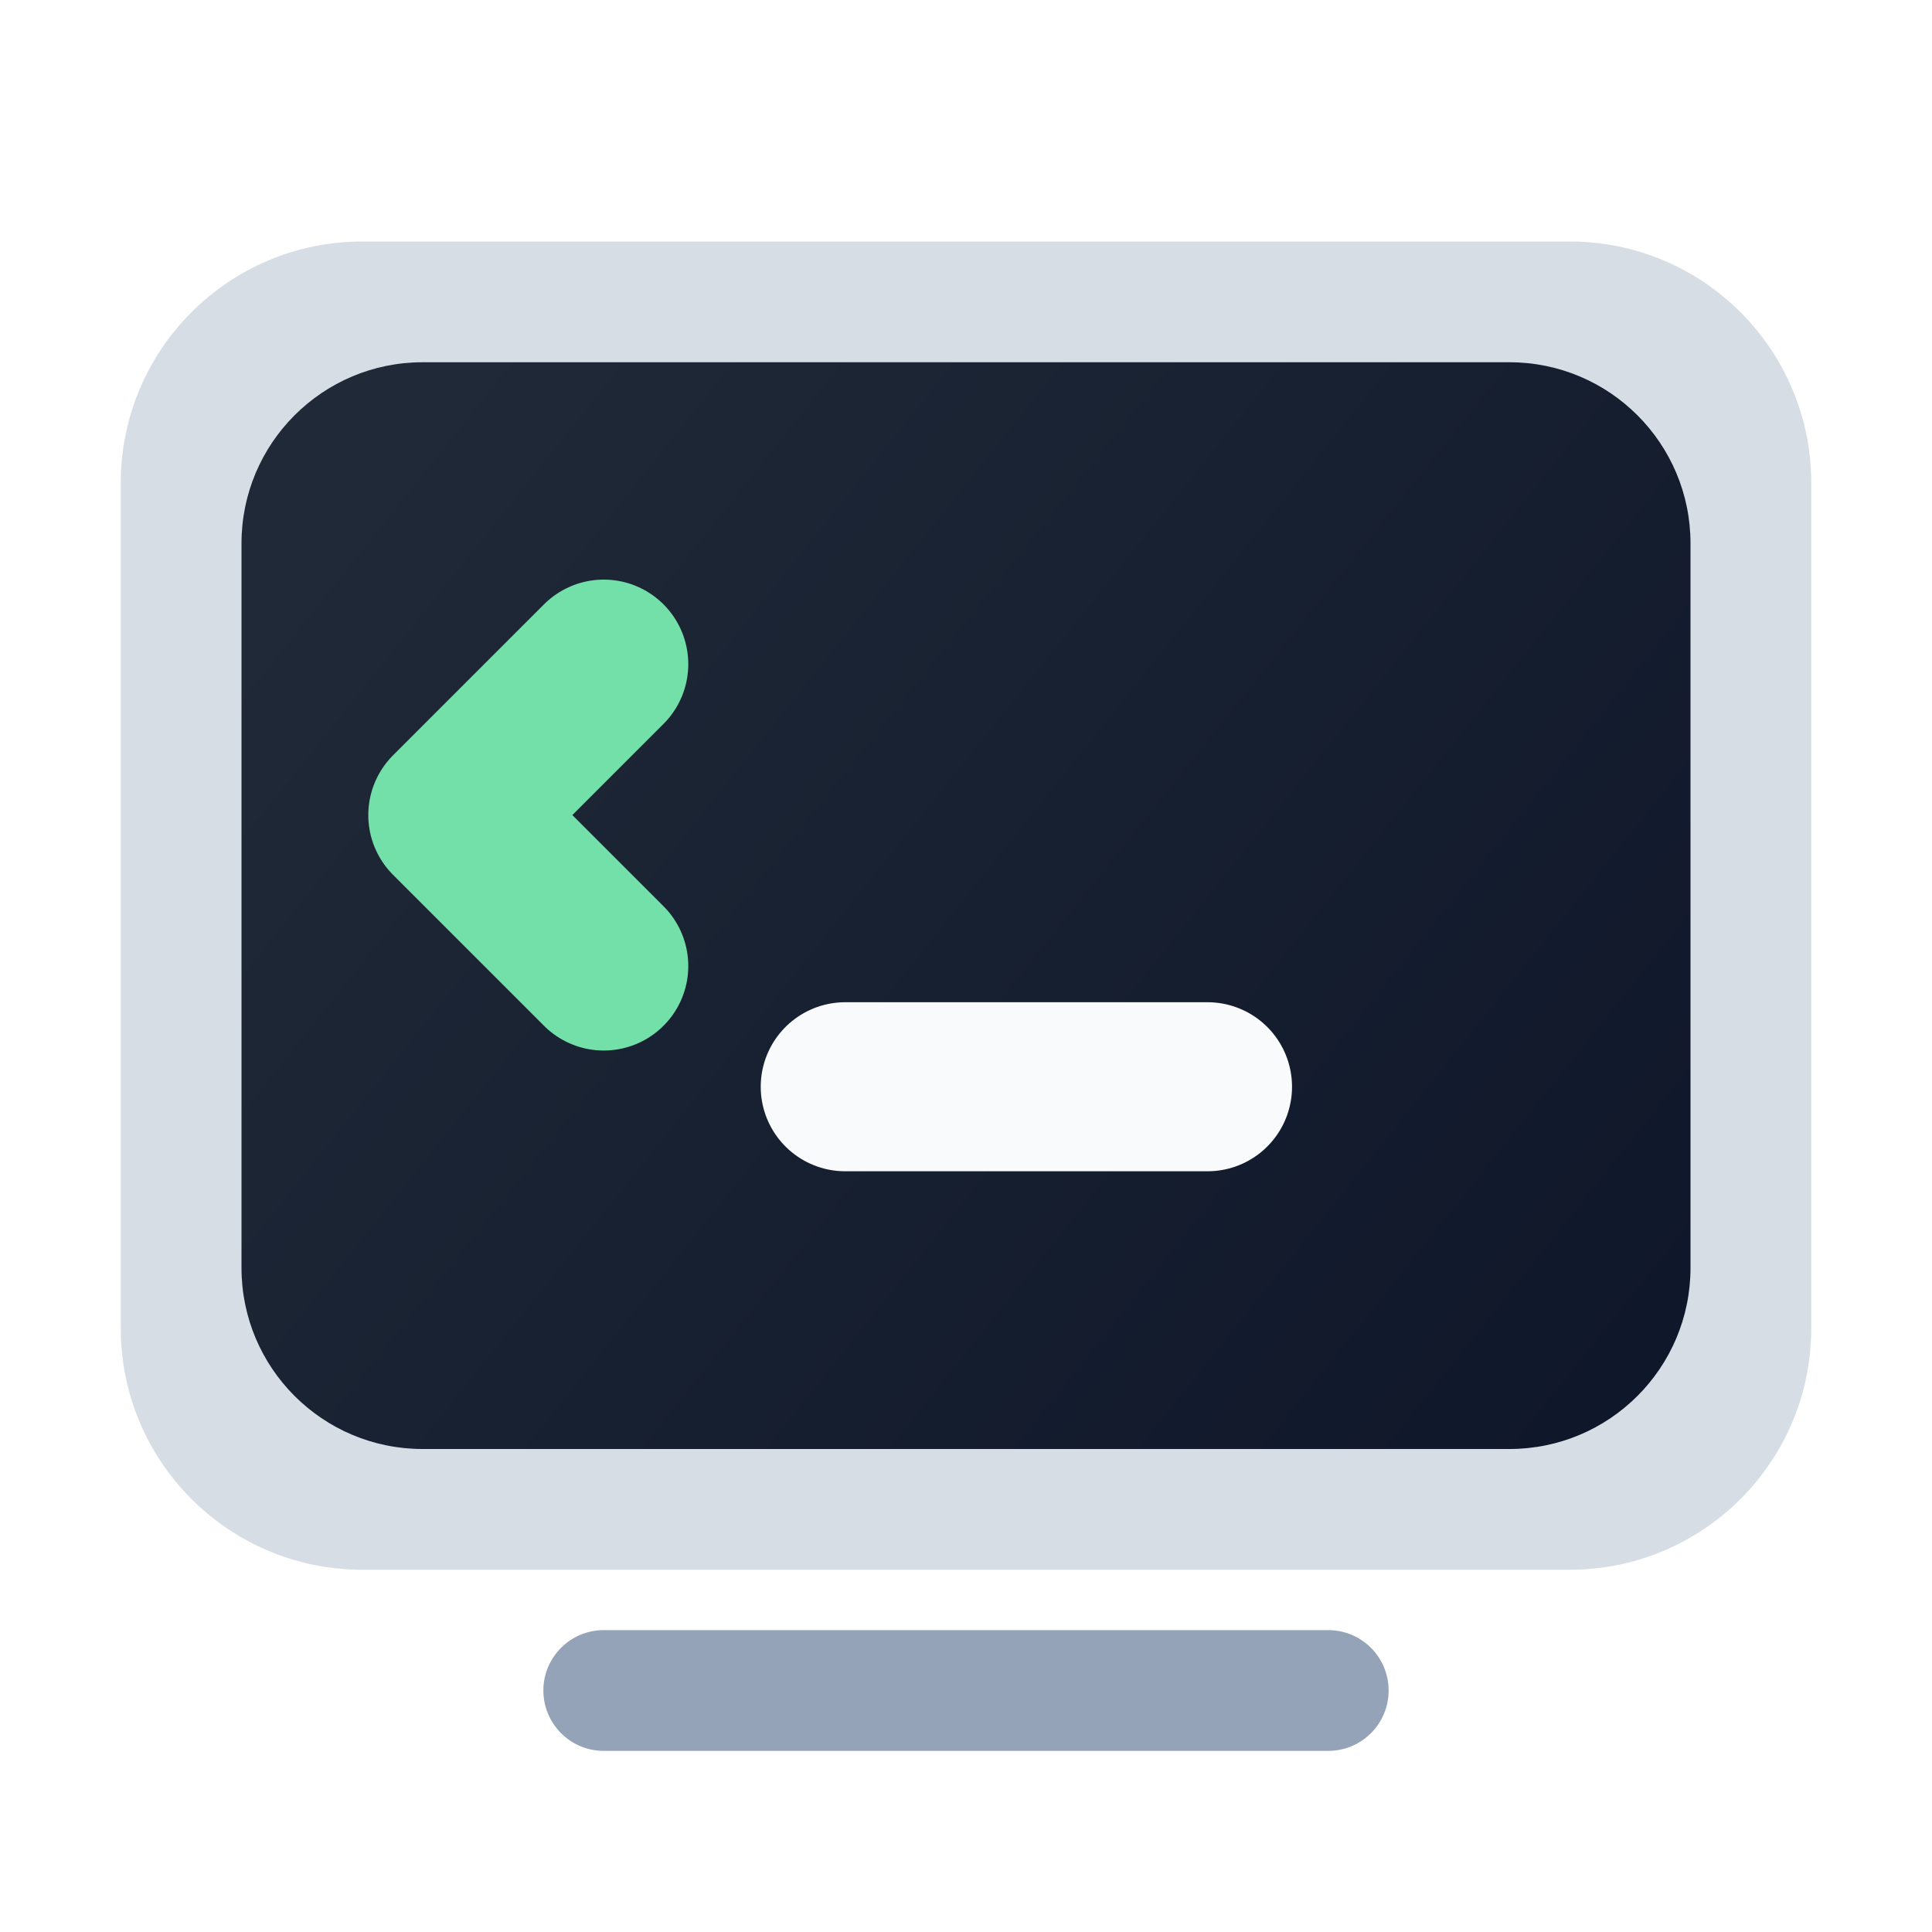
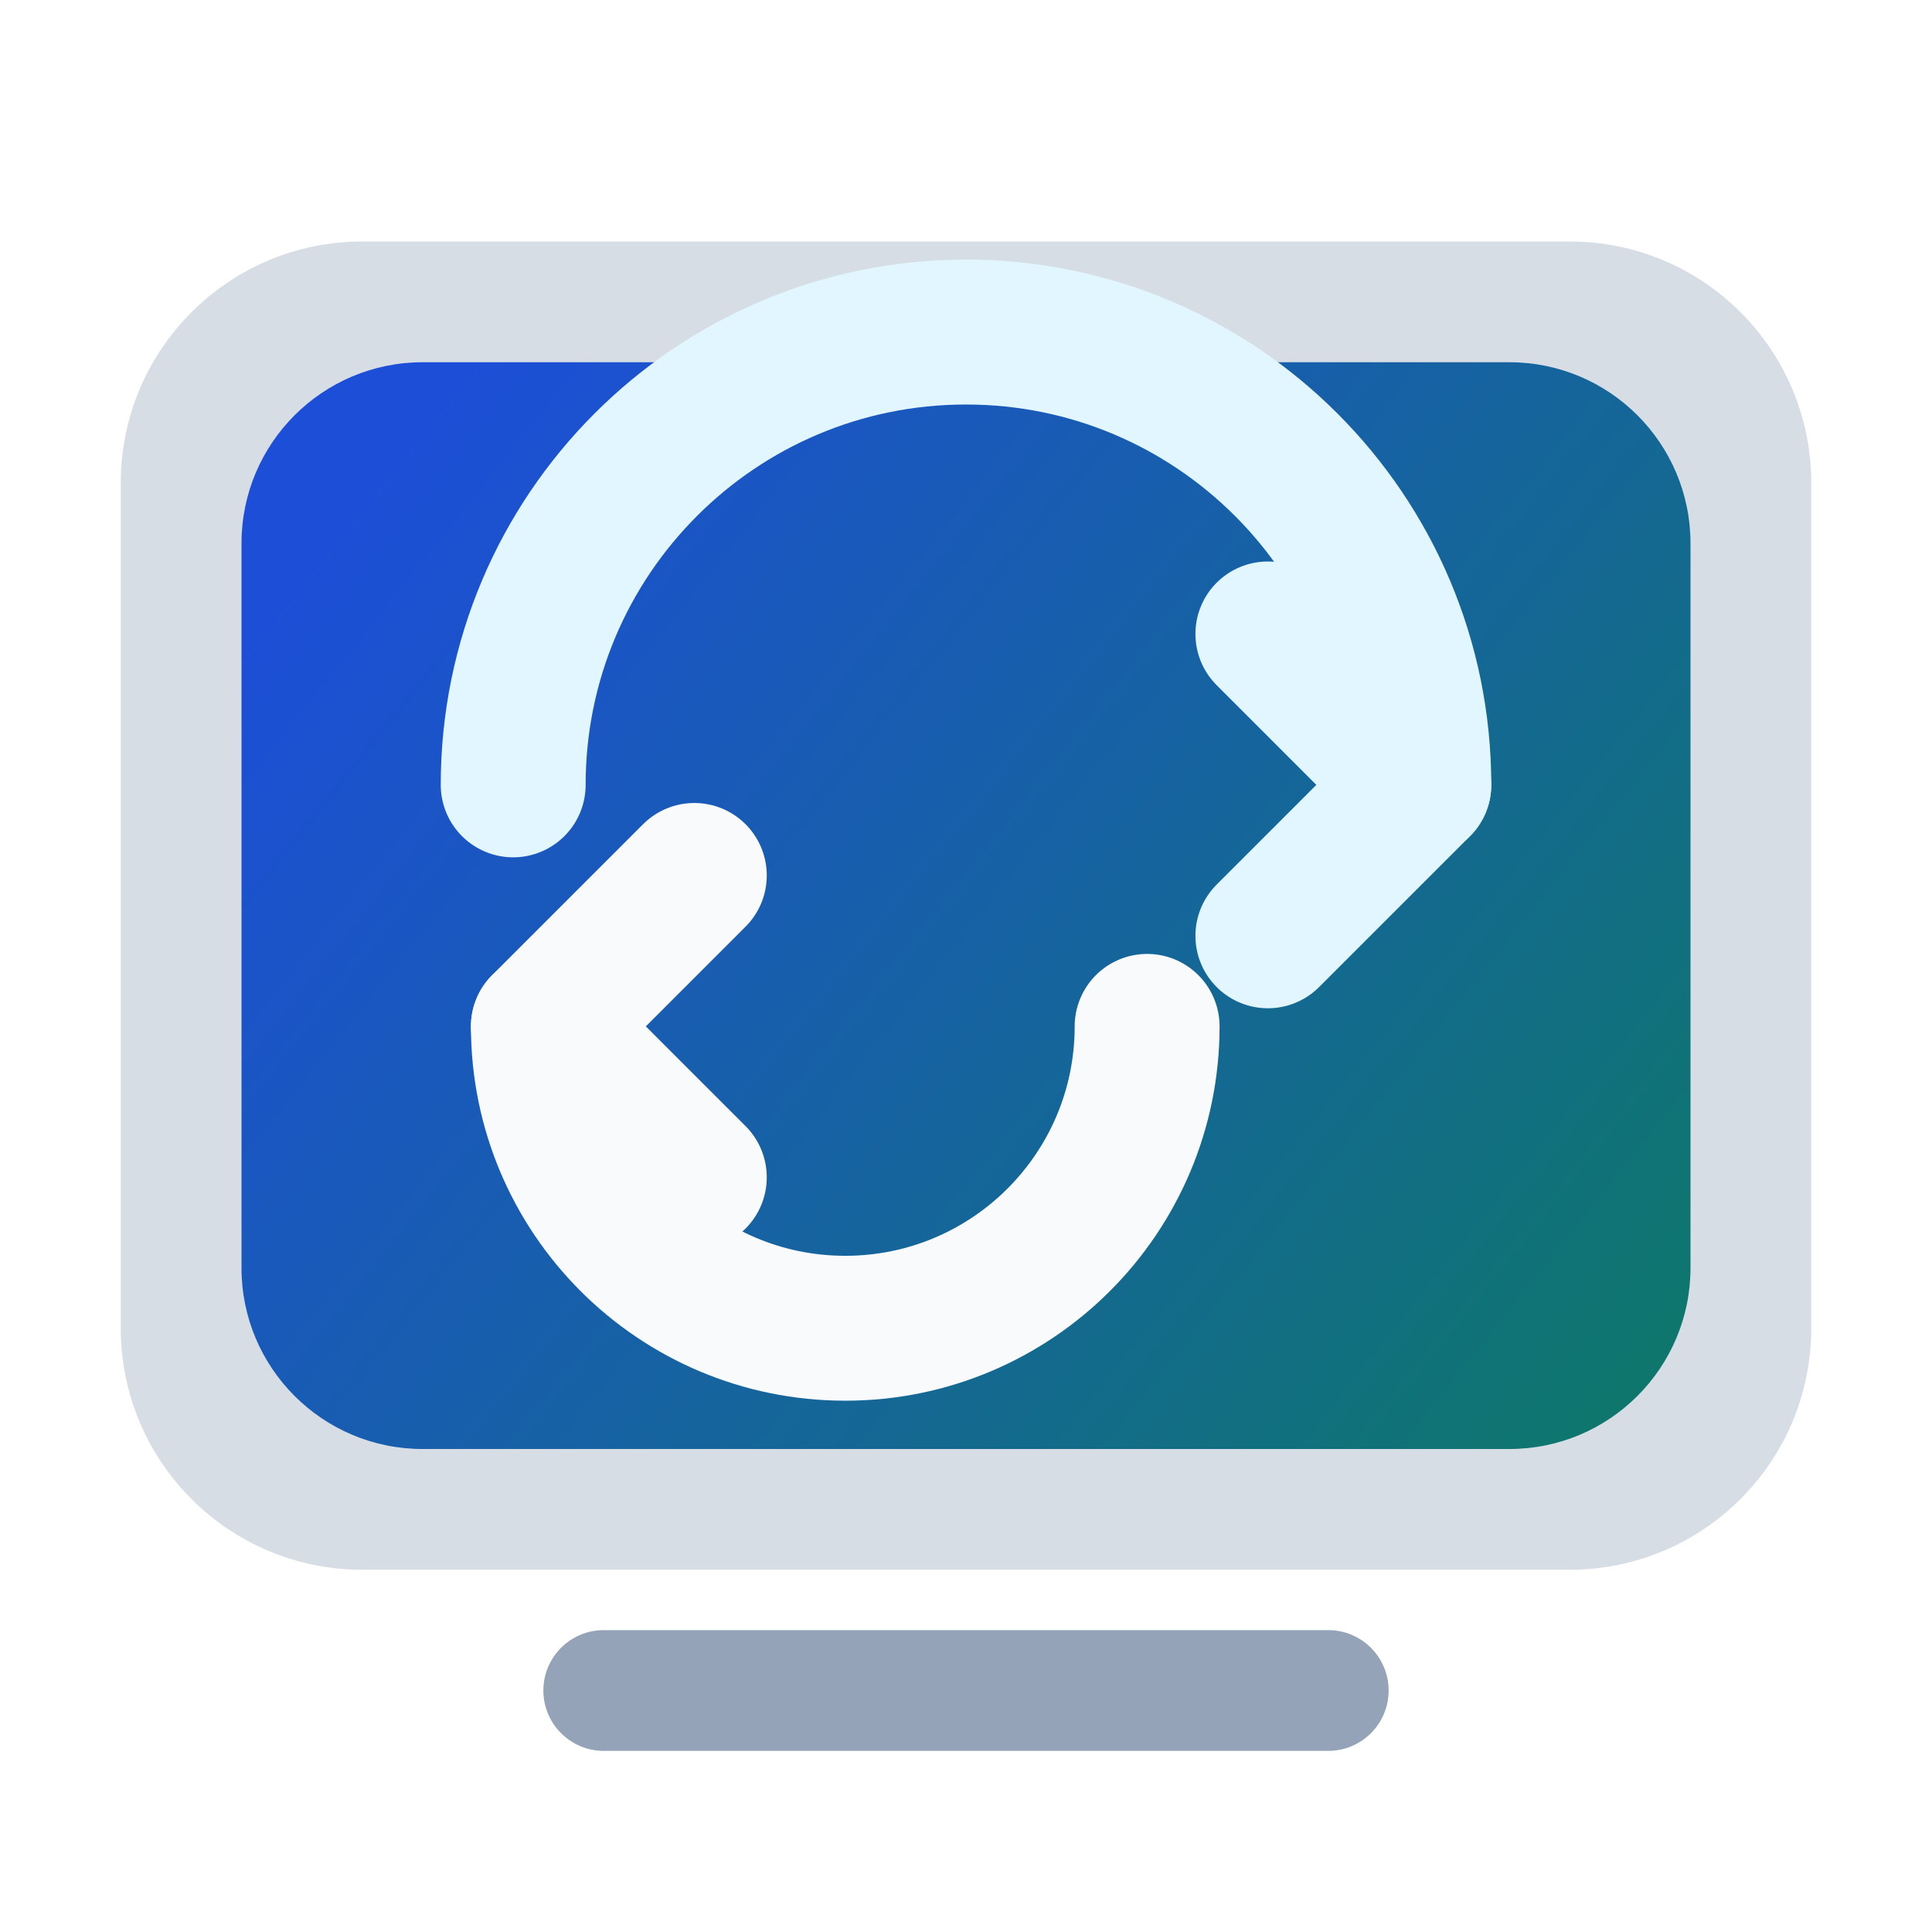
<svg xmlns="http://www.w3.org/2000/svg" width="16" height="16" version="1.1" viewBox="0 0 16 16">
  <defs>
-     <linearGradient id="screen" x1="3" x2="13" y1="4" y2="12" gradientUnits="userSpaceOnUse">
-       <stop offset="0" stop-color="#1f2937" />
-       <stop offset="1" stop-color="#0f172a" />
+     <linearGradient id="remote-screen" x1="3" x2="13" y1="4" y2="12" gradientUnits="userSpaceOnUse">
+       <stop offset="0" stop-color="#1d4ed8" />
+       <stop offset="1" stop-color="#0f766e" />
    </linearGradient>
  </defs>
  <rect x="1" y="2" width="14" height="11" rx="2" ry="2" fill="#d7dde5" />
-   <rect x="2" y="3" width="12" height="9" rx="1.5" ry="1.5" fill="url(#screen)" />
-   <path d="M5 5.5 3.75 6.75 5 8" fill="none" stroke="#73e0a9" stroke-linecap="round" stroke-linejoin="round" stroke-width="1.4" />
-   <path d="M7 9h3" fill="none" stroke="#f8fafc" stroke-linecap="round" stroke-width="1.4" />
+   <rect x="2" y="3" width="12" height="9" rx="1.5" ry="1.5" fill="url(#remote-screen)" />
+   <path d="M4.25 6.5a3.75 3.75 0 0 1 7.5 0" fill="none" stroke="#e2f6ff" stroke-linecap="round" stroke-width="1.2" />
+   <path d="M10.5 5.25 11.75 6.5 10.5 7.75" fill="none" stroke="#e2f6ff" stroke-linecap="round" stroke-linejoin="round" stroke-width="1.2" />
+   <path d="M9.5 8.5a2.5 2.5 0 0 1-5 0" fill="none" stroke="#f8fafc" stroke-linecap="round" stroke-width="1.2" />
+   <path d="M5.75 7.25 4.5 8.5 5.75 9.75" fill="none" stroke="#f8fafc" stroke-linecap="round" stroke-linejoin="round" stroke-width="1.2" />
  <rect x="4.5" y="13.5" width="7" height="1" rx=".5" ry=".5" fill="#94a3b8" />
</svg>
